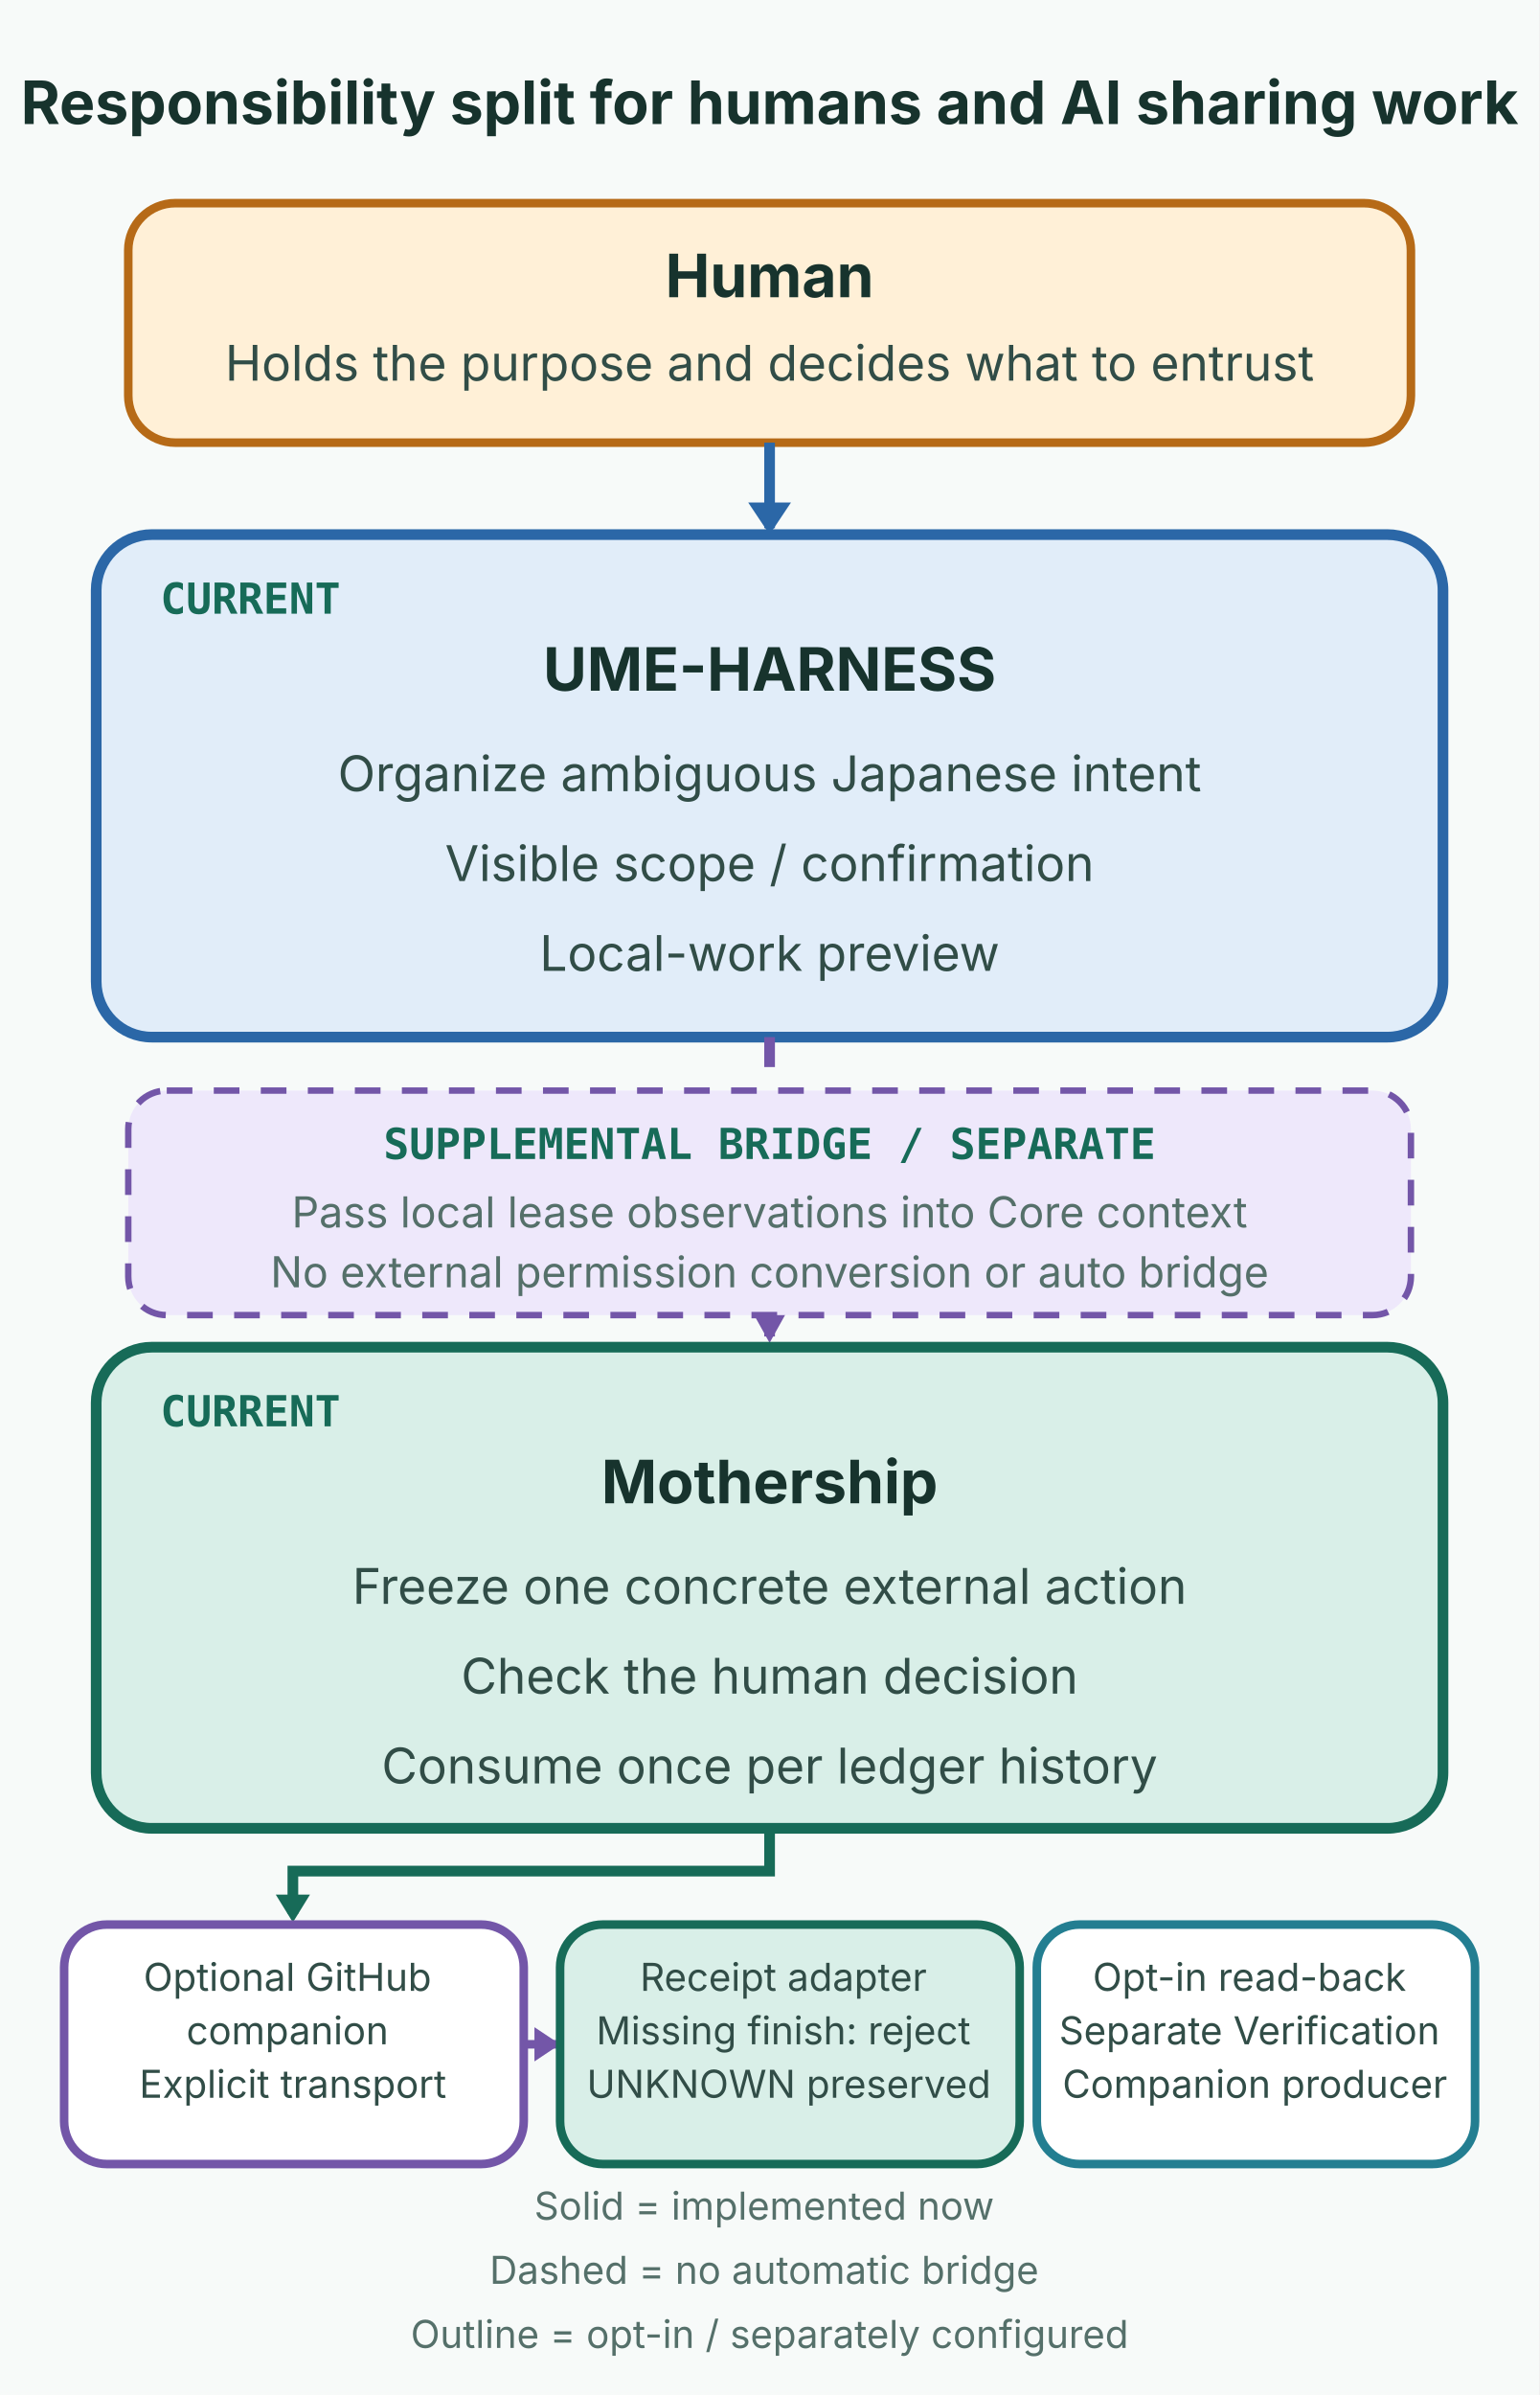
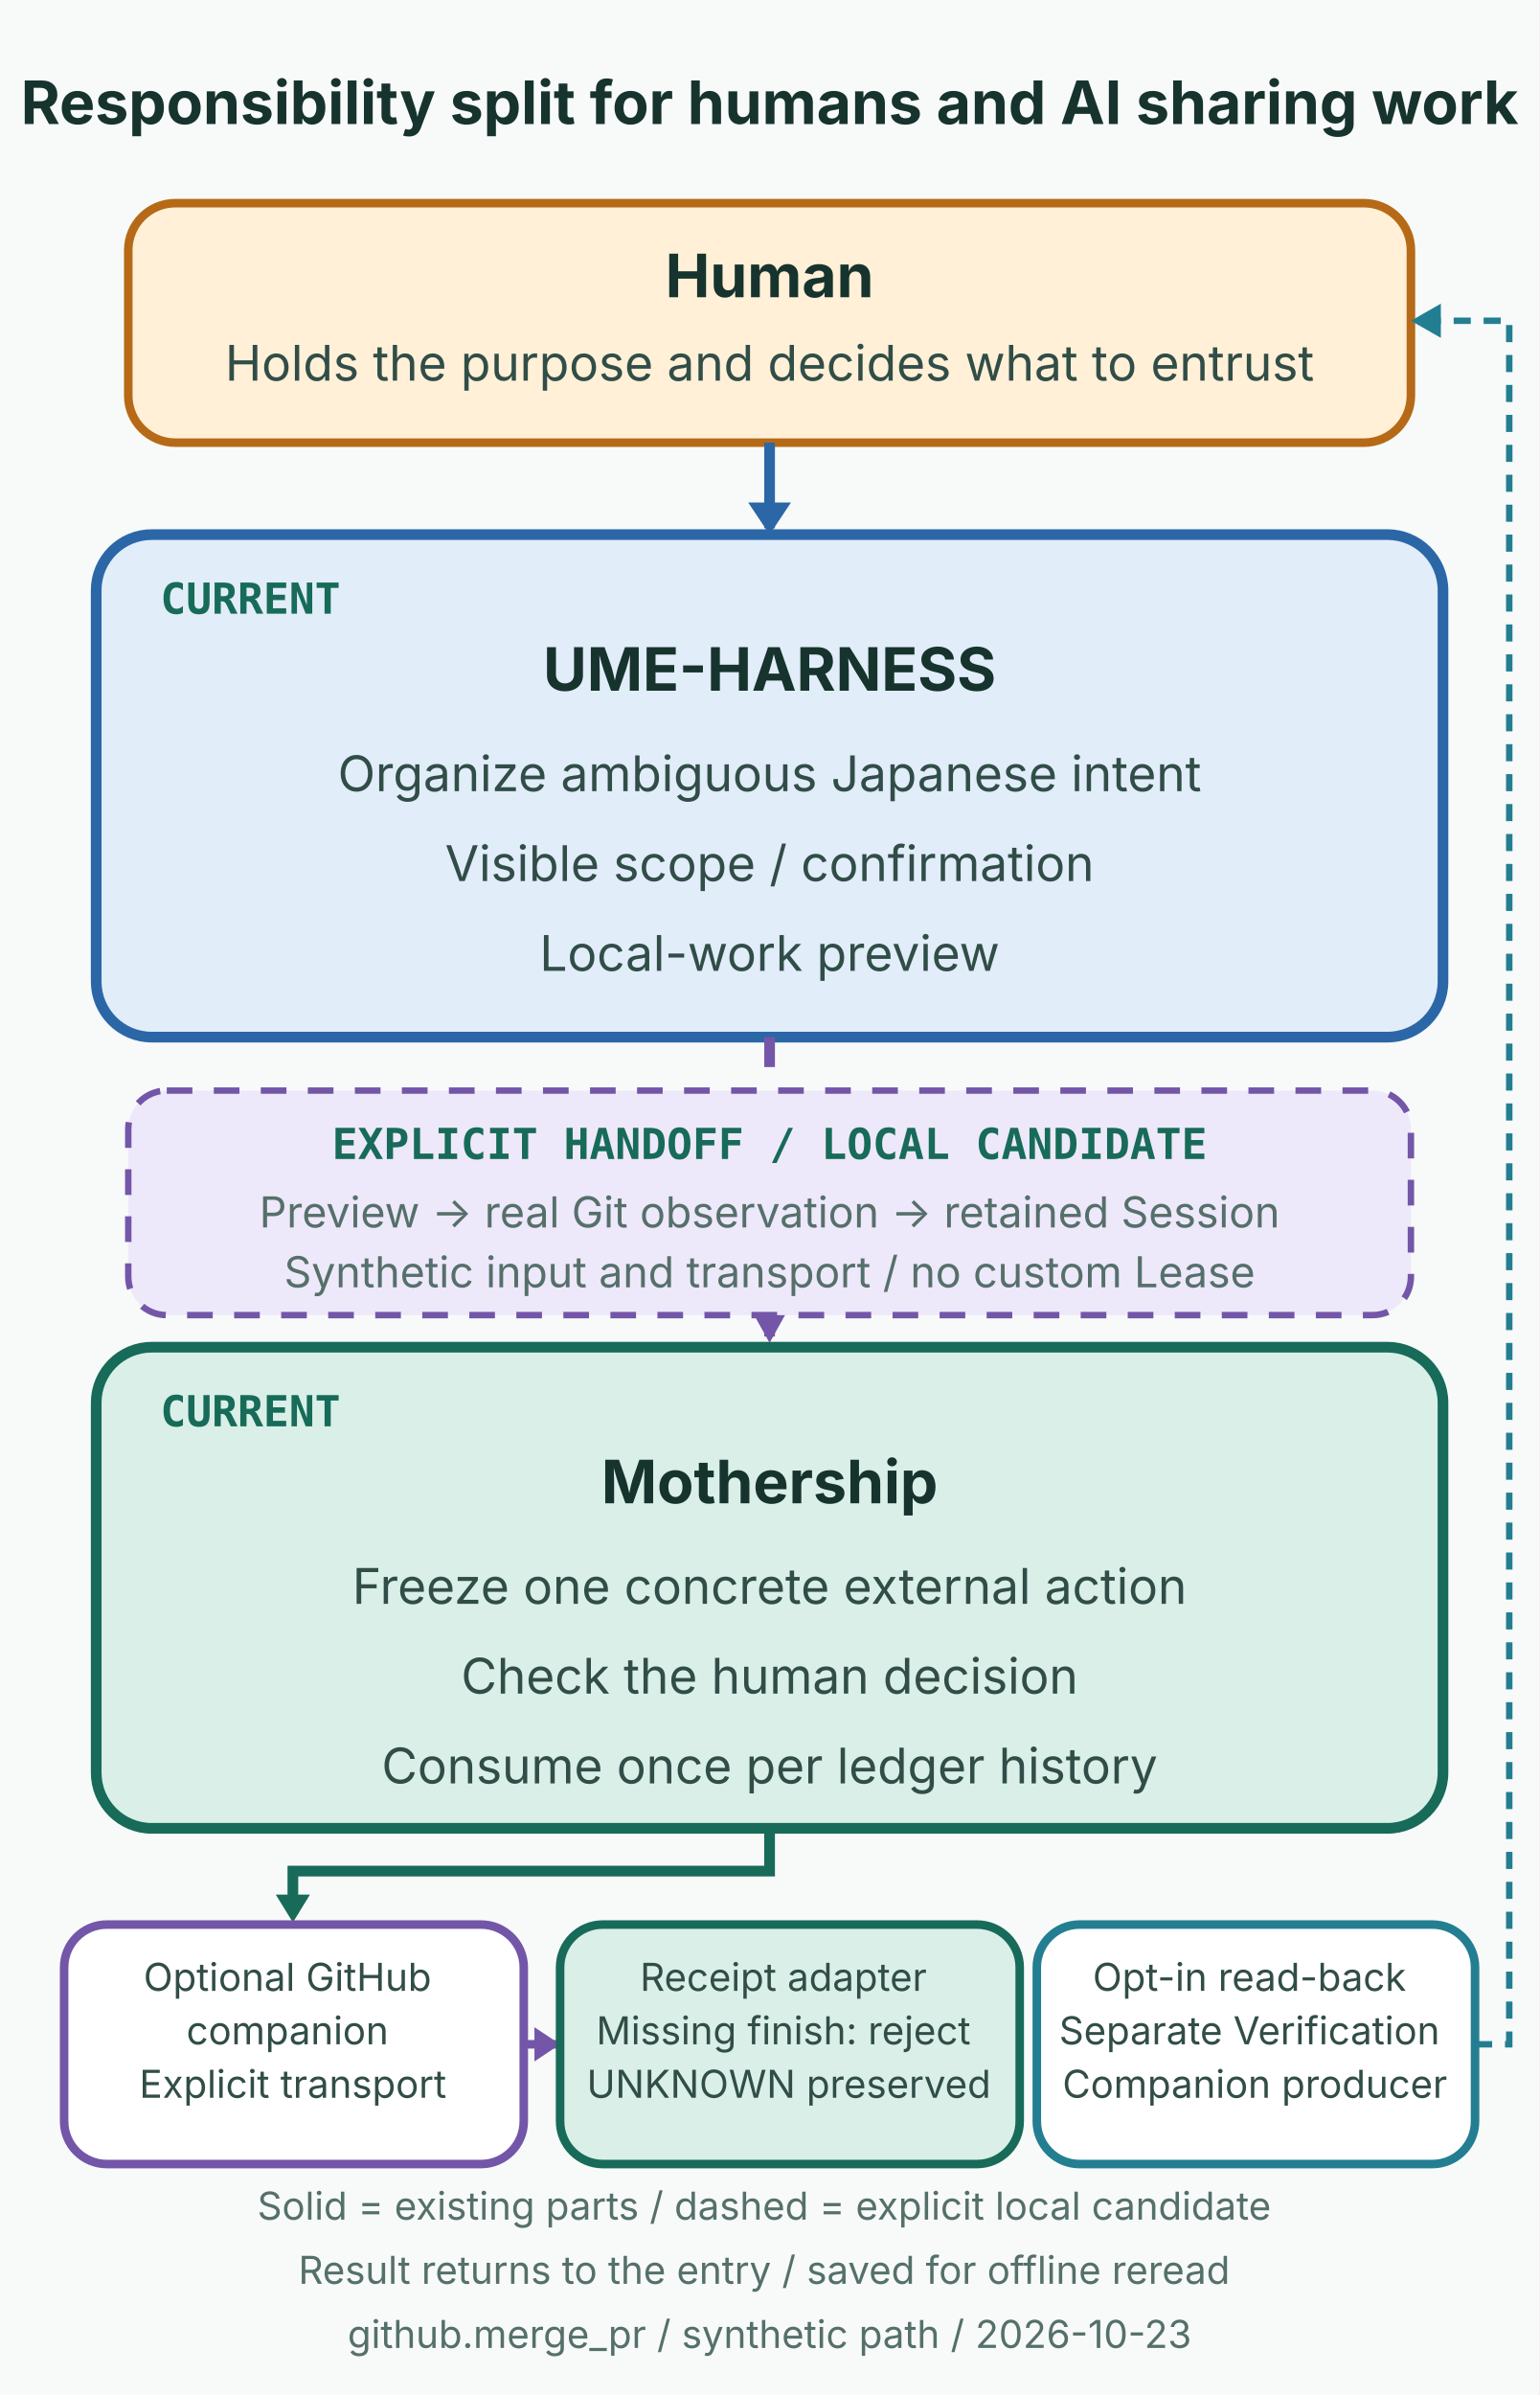
<svg xmlns="http://www.w3.org/2000/svg" viewBox="0 0 720 1120" role="img" aria-labelledby="title desc">
  <style>
    .title { font: 700 28px -apple-system, BlinkMacSystemFont, "Segoe UI", sans-serif; fill: #17332d; }
    .label { font: 700 28px -apple-system, BlinkMacSystemFont, "Segoe UI", sans-serif; fill: #17332d; }
    .state { font: 700 20px ui-monospace, SFMono-Regular, Consolas, monospace; fill: #176b58; }
    .body { font: 23px -apple-system, BlinkMacSystemFont, "Segoe UI", sans-serif; fill: #314d47; }
    .small { font: 20px -apple-system, BlinkMacSystemFont, "Segoe UI", sans-serif; fill: #55706a; }
    .boxbody { font: 18px -apple-system, BlinkMacSystemFont, "Segoe UI", sans-serif; fill: #314d47; }
    .legend { font: 18px -apple-system, BlinkMacSystemFont, "Segoe UI", sans-serif; fill: #55706a; }
  </style>
  <rect width="720" height="1120" fill="#f7faf9" />
  <text class="title" x="360" y="58" text-anchor="middle">Responsibility split for humans and AI sharing work</text>
  <rect x="60" y="95" width="600" height="112" rx="22" fill="#fff0d7" stroke="#b66a17" stroke-width="4" />
  <text class="label" x="360" y="139" text-anchor="middle">Human</text>
  <text class="body" x="360" y="178" text-anchor="middle">Holds the purpose and decides what to entrust</text>
  <path d="M360 207 V247" stroke="#2b67a7" stroke-width="5" />
  <path d="M350 235 L360 250 L370 235" fill="#2b67a7" />
  <rect x="45" y="250" width="630" height="235" rx="26" fill="#e1edf9" stroke="#2b67a7" stroke-width="5" />
  <text class="state" x="75" y="287">CURRENT</text>
  <text class="label" x="360" y="323" text-anchor="middle">UME-HARNESS</text>
  <text class="body" x="360" y="370" text-anchor="middle">Organize ambiguous Japanese intent</text>
  <text class="body" x="360" y="412" text-anchor="middle">Visible scope / confirmation</text>
  <text class="body" x="360" y="454" text-anchor="middle">Local-work preview</text>
  <g data-role="bridge">
    <path d="M360 485 V625" stroke="#7356a8" stroke-width="5" stroke-dasharray="14 12" />
    <path d="M350 610 L360 628 L370 610" fill="#7356a8" />
    <rect x="60" y="510" width="600" height="105" rx="18" fill="#eee8fb" stroke="#7356a8" stroke-width="3" stroke-dasharray="12 10" />
-     <text class="state" x="360" y="542" text-anchor="middle">SUPPLEMENTAL BRIDGE / SEPARATE</text>
-     <text class="small" x="360" y="574" text-anchor="middle">Pass local lease observations into Core context</text>
-     <text class="small" x="360" y="602" text-anchor="middle">No external permission conversion or auto bridge</text>
+     <text class="state" x="360" y="542" text-anchor="middle">EXPLICIT HANDOFF / LOCAL CANDIDATE</text>
+     <text class="small" x="360" y="574" text-anchor="middle">Preview → real Git observation → retained Session</text>
+     <text class="small" x="360" y="602" text-anchor="middle">Synthetic input and transport / no custom Lease</text>
  </g>
  <rect x="45" y="630" width="630" height="225" rx="26" fill="#d9efe8" stroke="#176b58" stroke-width="5" />
  <text class="state" x="75" y="667">CURRENT</text>
  <text class="label" x="360" y="703" text-anchor="middle">Mothership</text>
  <text class="body" x="360" y="750" text-anchor="middle">Freeze one concrete external action</text>
  <text class="body" x="360" y="792" text-anchor="middle">Check the human decision</text>
  <text class="body" x="360" y="834" text-anchor="middle">Consume once per ledger history</text>
  <path d="M360 855 V875 H137 V895" fill="none" stroke="#176b58" stroke-width="5" />
  <path d="M137 899 L129 886 L145 886 Z" fill="#176b58" />
  <path d="M245 956 H262" stroke="#7356a8" stroke-width="4" />
  <path d="M262 956 L250 948 L250 964 Z" fill="#7356a8" />
  <rect data-role="external" x="30" y="900" width="215" height="112" rx="20" fill="#ffffff" stroke="#7356a8" stroke-width="4" />
  <rect data-role="adapter" x="262" y="900" width="215" height="112" rx="20" fill="#d9efe8" stroke="#176b58" stroke-width="4" />
  <rect data-role="external" x="485" y="900" width="205" height="112" rx="20" fill="#ffffff" stroke="#237e91" stroke-width="4" />
  <text class="boxbody" x="137" text-anchor="middle">
    <tspan x="137" y="931">Optional GitHub</tspan>
    <tspan x="137" y="956">companion</tspan>
    <tspan x="137" y="981">Explicit transport</tspan>
  </text>
  <text class="boxbody" x="369" text-anchor="middle">
    <tspan x="369" y="931">Receipt adapter</tspan>
    <tspan x="369" y="956">Missing finish: reject</tspan>
    <tspan x="369" y="981">UNKNOWN preserved</tspan>
  </text>
  <text class="boxbody" x="587" text-anchor="middle">
    <tspan x="587" y="931">Opt-in read-back</tspan>
    <tspan x="587" y="956">Separate Verification</tspan>
    <tspan x="587" y="981">Companion producer</tspan>
  </text>
+   <path data-role="result-return" d="M690 956 H706 V150 H665" fill="none" stroke="#237e91" stroke-width="3" stroke-dasharray="8 6" />
+   <path d="M660 150 L674 142 L674 158 Z" fill="#237e91" />
  <text class="legend" x="360" text-anchor="middle">
-     <tspan x="360" y="1038">Solid = implemented now</tspan>
-     <tspan x="360" y="1068">Dashed = no automatic bridge</tspan>
-     <tspan x="360" y="1098">Outline = opt-in / separately configured</tspan>
+     <tspan x="360" y="1038">Solid = existing parts / dashed = explicit local candidate</tspan>
+     <tspan x="360" y="1068">Result returns to the entry / saved for offline reread</tspan>
+     <tspan x="360" y="1098">github.merge_pr / synthetic path / 2026-10-23</tspan>
  </text>
</svg>
